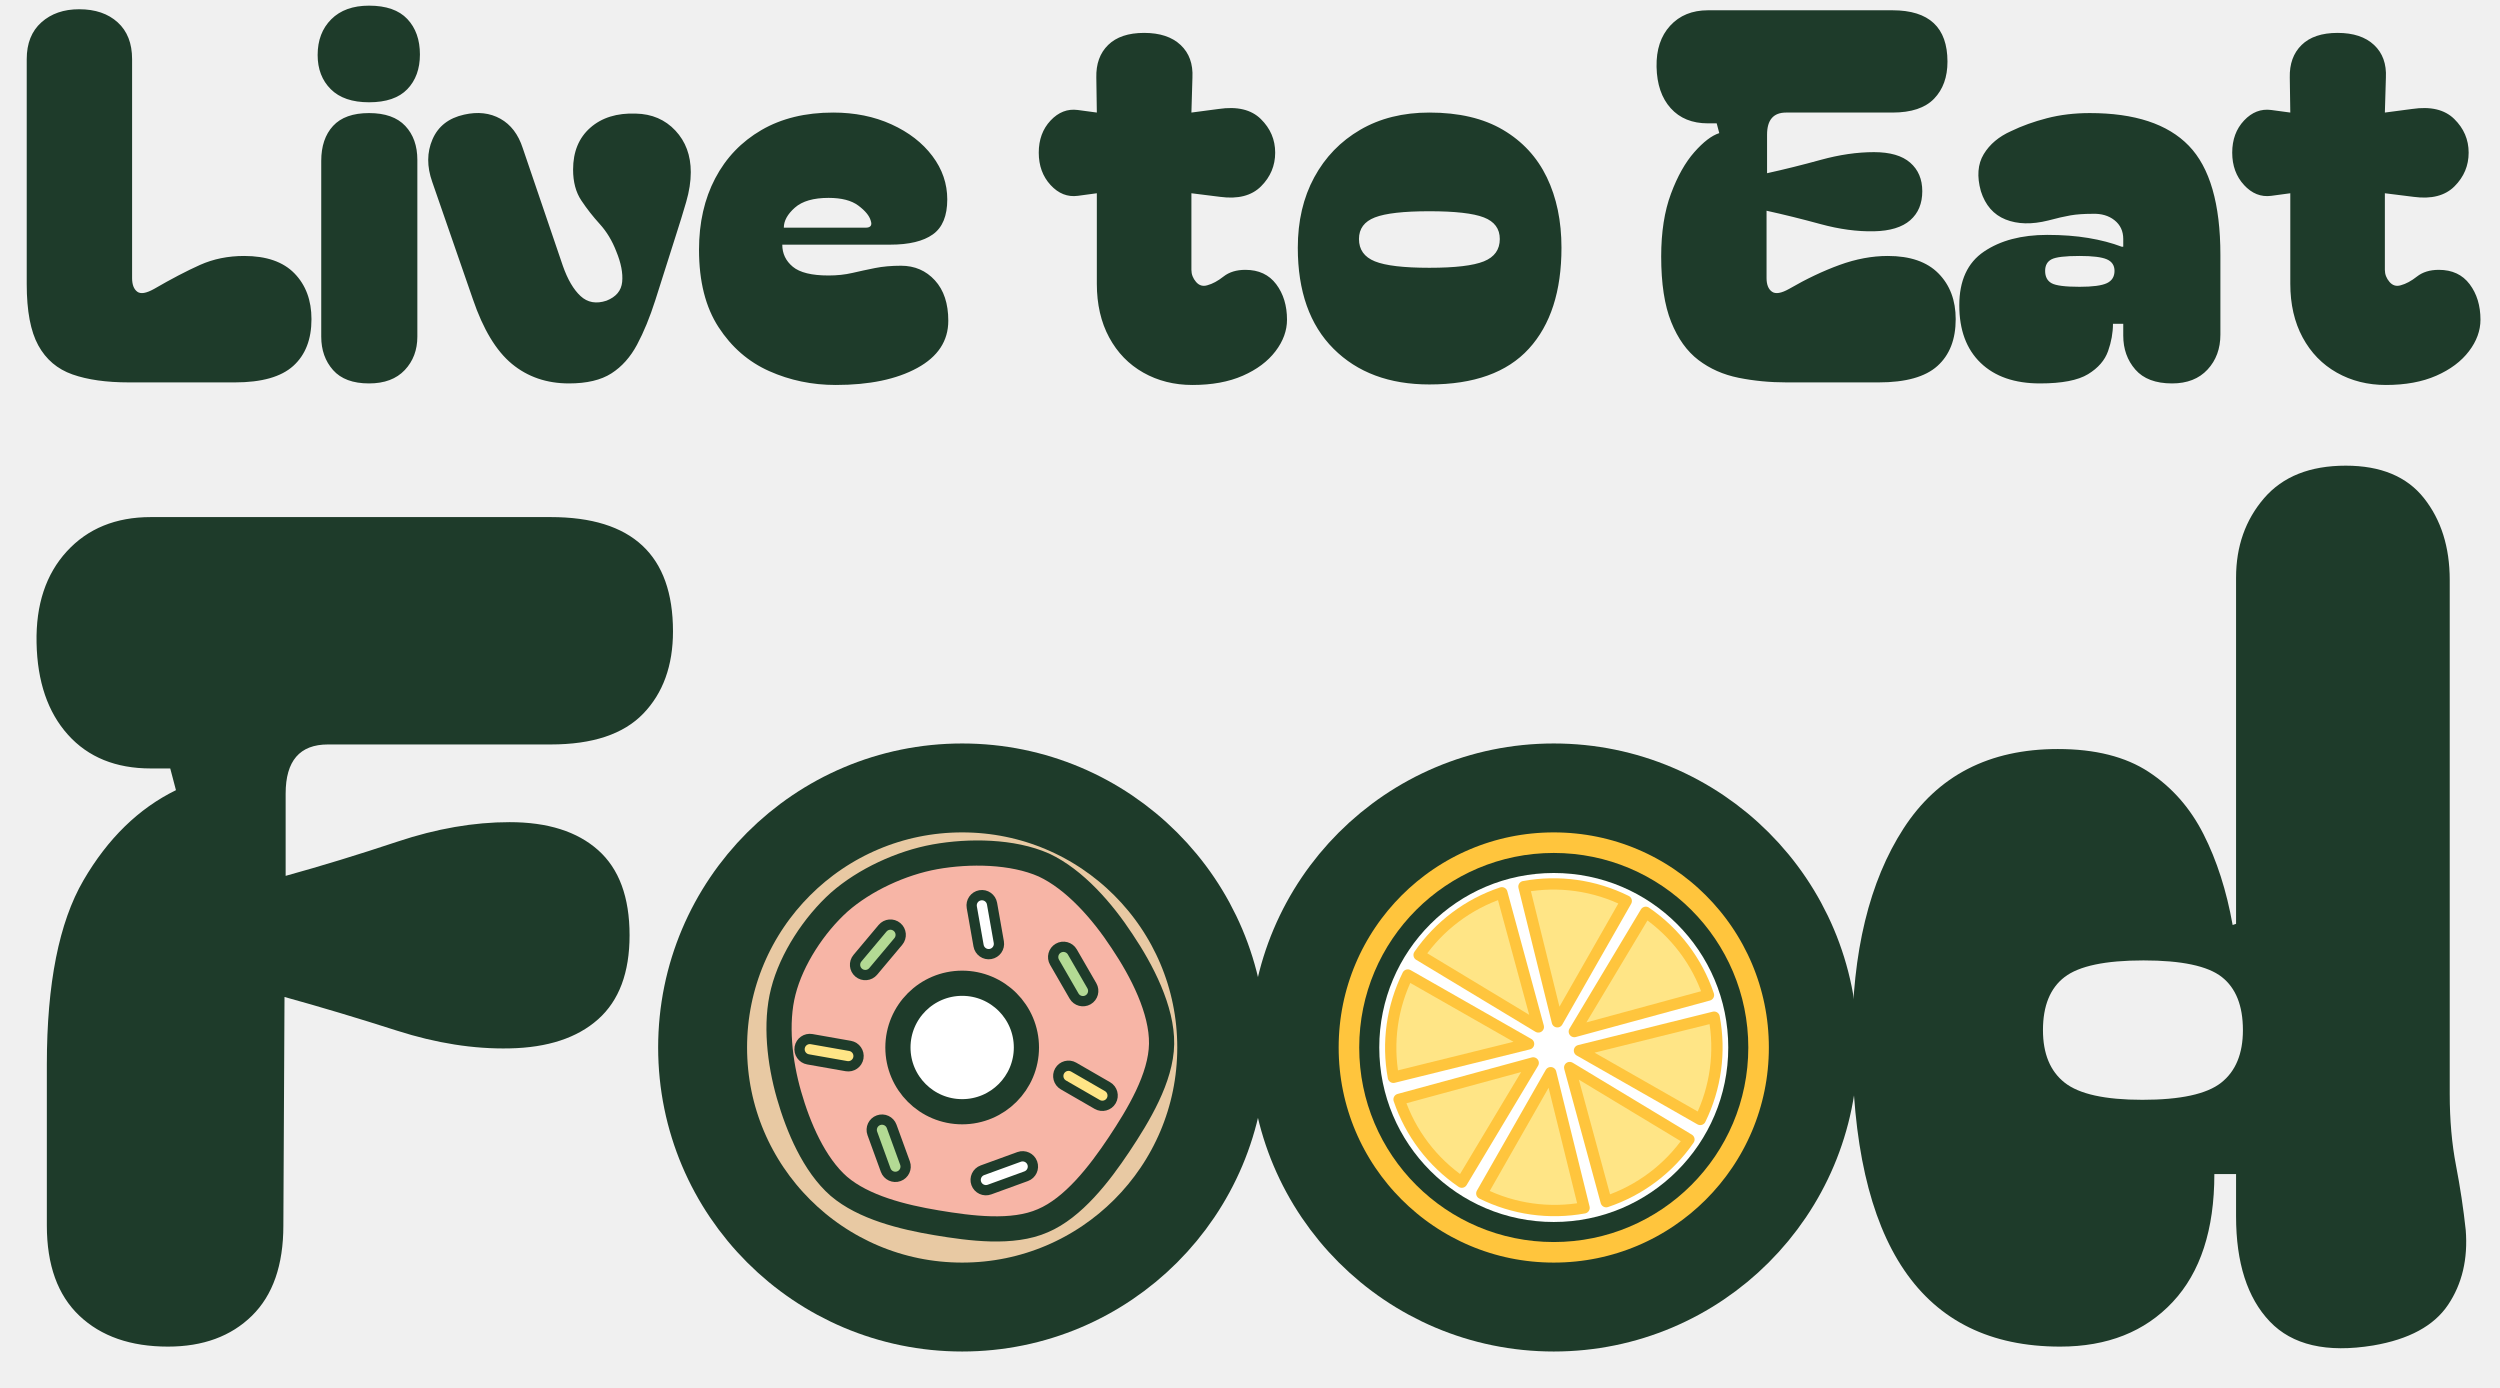
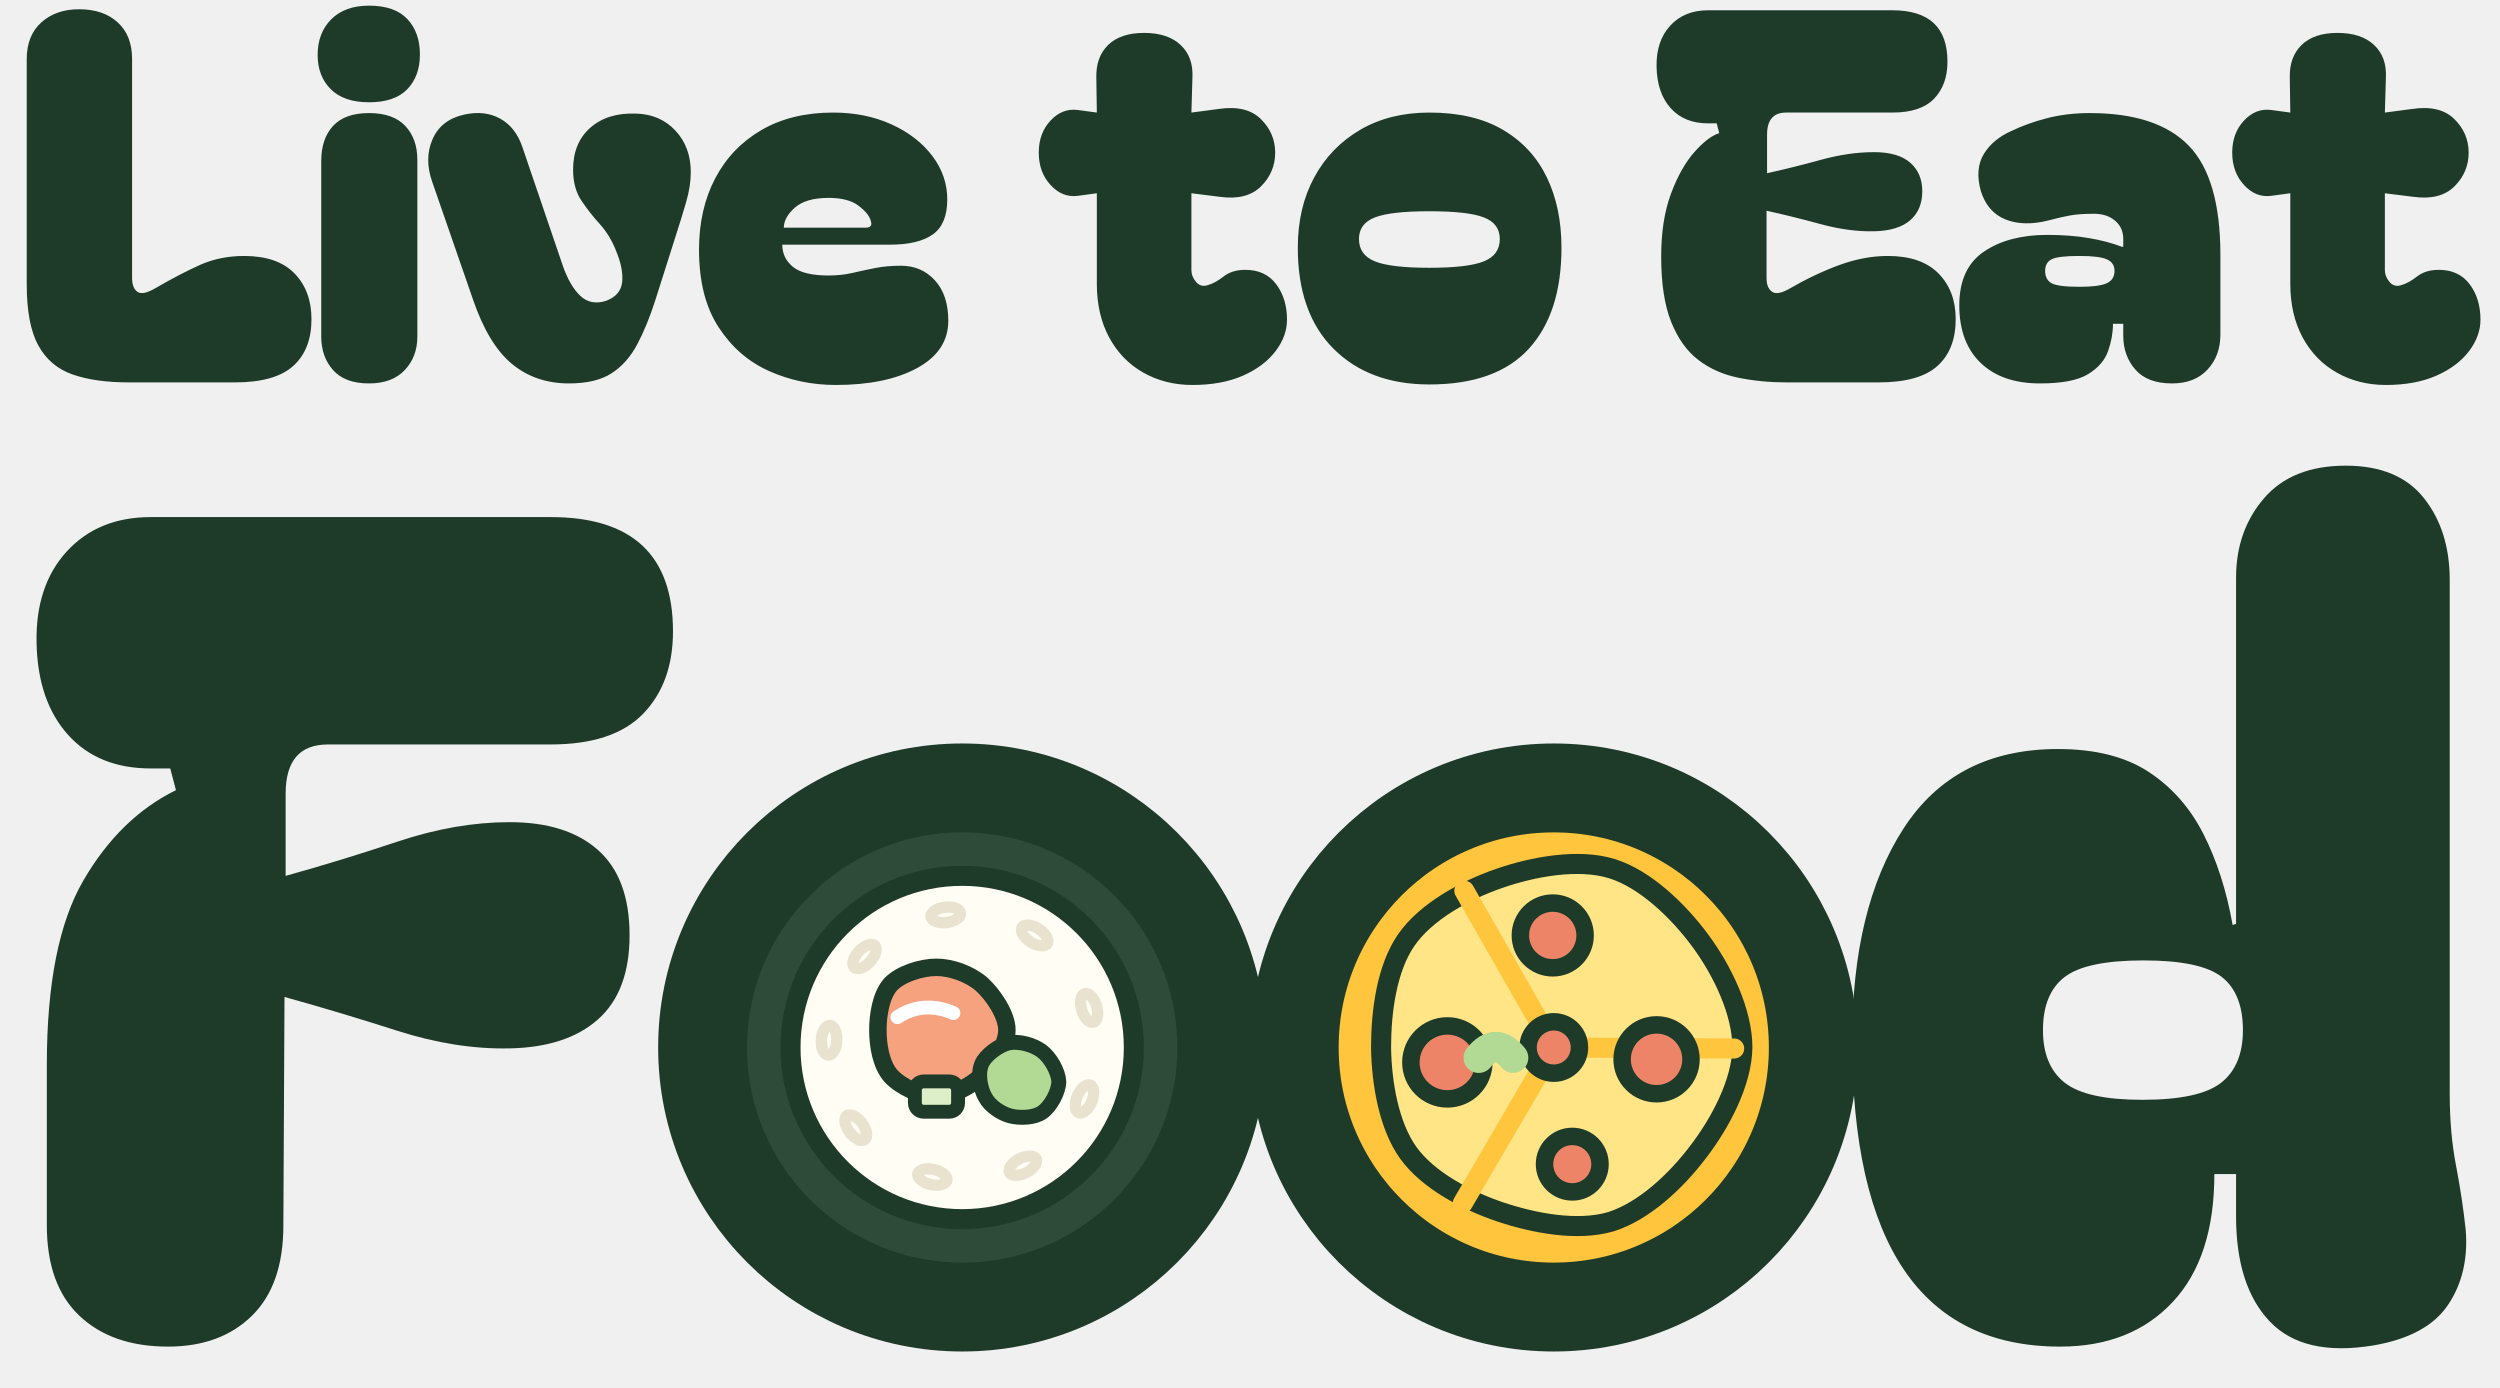
- <svg xmlns="http://www.w3.org/2000/svg" viewBox="-2.0 -2.0 486.4 270.0" role="img" aria-label="Live to Eat Food, the o’s in Food drawn as a donut and a lemon slice">
-   <circle cx="185.2" cy="201.8" r="50.5" fill="#E8C9A3" stroke="#1E3B2A" stroke-width="0.0" />
-   <path d="M224.0 201.1 C223.9 207.7 219.5 215.0 215.7 220.7 C211.9 226.4 206.8 233.0 200.9 235.5 C195.0 238.1 186.8 237.0 180.2 235.9 C173.6 234.8 166.0 232.9 161.2 228.8 C156.4 224.6 153.3 217.3 151.5 211.0 C149.7 204.7 148.8 197.1 150.4 190.9 C152.0 184.6 156.4 177.9 161.3 173.5 C166.2 169.2 173.3 165.9 179.9 164.7 C186.6 163.5 195.0 163.6 201.1 166.3 C207.1 169.1 212.5 175.3 216.3 181.1 C220.2 186.9 224.1 194.5 224.0 201.1Z" fill="#F7B5A6" stroke="#1E3B2A" stroke-width="4.9" stroke-linejoin="round" />
-   <circle cx="185.2" cy="201.8" r="12.5" fill="#FFFFFF" stroke="#1E3B2A" stroke-width="4.9" />
-   <rect x="203.4" y="207.2" width="11.6" height="4.0" rx="2.0" fill="#FFE586" stroke="#1E3B2A" stroke-width="2.0" transform="rotate(30 209.1 209.2)" />
-   <rect x="187.6" y="224.3" width="11.6" height="4.0" rx="2.0" fill="#FFFFFF" stroke="#1E3B2A" stroke-width="2.0" transform="rotate(-20 193.3 226.3)" />
-   <rect x="165.1" y="219.4" width="11.6" height="4.0" rx="2.0" fill="#B3DA94" stroke="#1E3B2A" stroke-width="2.0" transform="rotate(70 170.9 221.4)" />
-   <rect x="153.5" y="200.8" width="11.6" height="4.0" rx="2.0" fill="#FFE586" stroke="#1E3B2A" stroke-width="2.0" transform="rotate(10 159.3 202.8)" />
-   <rect x="163.0" y="180.8" width="11.6" height="4.0" rx="2.0" fill="#B3DA94" stroke="#1E3B2A" stroke-width="2.0" transform="rotate(-50 168.8 182.8)" />
-   <rect x="183.9" y="175.9" width="11.6" height="4.0" rx="2.0" fill="#FFFFFF" stroke="#1E3B2A" stroke-width="2.0" transform="rotate(80 189.7 177.9)" />
-   <rect x="201.0" y="185.5" width="11.6" height="4.0" rx="2.0" fill="#B3DA94" stroke="#1E3B2A" stroke-width="2.0" transform="rotate(60 206.8 187.5)" />
+ <svg xmlns="http://www.w3.org/2000/svg" viewBox="-2.0 -2.0 486.4 270.0" role="img" aria-label="Live to Eat Food, the o’s in Food drawn as a sushi roll and a pizza">
+   <circle cx="185.2" cy="201.8" r="50.5" fill="#2E4A38" stroke="#1E3B2A" stroke-width="0.0" />
+   <circle cx="185.2" cy="201.8" r="33.4" fill="#FFFDF4" stroke="#1E3B2A" stroke-width="3.9" />
+   <ellipse cx="209.0" cy="211.8" rx="2.9" ry="1.5" fill="none" stroke="#E8E2CF" stroke-width="2.2" transform="rotate(113 209.0 211.8)" />
+   <ellipse cx="197.0" cy="224.8" rx="2.9" ry="1.5" fill="none" stroke="#E8E2CF" stroke-width="2.2" transform="rotate(153 197.0 224.8)" />
+   <ellipse cx="179.4" cy="227.0" rx="2.9" ry="1.5" fill="none" stroke="#E8E2CF" stroke-width="2.2" transform="rotate(193 179.4 227.0)" />
+   <ellipse cx="164.5" cy="217.4" rx="2.9" ry="1.5" fill="none" stroke="#E8E2CF" stroke-width="2.2" transform="rotate(233 164.5 217.4)" />
+   <ellipse cx="159.3" cy="200.4" rx="2.9" ry="1.5" fill="none" stroke="#E8E2CF" stroke-width="2.2" transform="rotate(273 159.3 200.4)" />
+   <ellipse cx="166.2" cy="184.1" rx="2.9" ry="1.5" fill="none" stroke="#E8E2CF" stroke-width="2.2" transform="rotate(313 166.2 184.1)" />
+   <ellipse cx="182.0" cy="176.0" rx="2.9" ry="1.5" fill="none" stroke="#E8E2CF" stroke-width="2.2" transform="rotate(353 182.0 176.0)" />
+   <ellipse cx="199.3" cy="180.0" rx="2.9" ry="1.5" fill="none" stroke="#E8E2CF" stroke-width="2.2" transform="rotate(393 199.3 180.0)" />
+   <ellipse cx="209.9" cy="194.1" rx="2.9" ry="1.5" fill="none" stroke="#E8E2CF" stroke-width="2.2" transform="rotate(433 209.9 194.1)" />
+   <path d="M193.9 198.4 C193.9 201.4 191.3 205.1 189.0 207.3 C186.7 209.4 183.1 211.3 180.2 211.3 C177.2 211.3 173.2 209.4 171.3 207.3 C169.4 205.1 168.8 201.4 168.8 198.4 C168.8 195.5 169.4 191.6 171.3 189.5 C173.2 187.5 177.2 186.2 180.2 186.2 C183.1 186.2 186.7 187.5 189.0 189.5 C191.3 191.6 193.9 195.5 193.9 198.4Z" fill="#F6A27E" stroke="#1E3B2A" stroke-width="3.4" stroke-linejoin="round" />
+   <path d="M172.6 195.9 q5.0 -3.3 10.9 -0.8" fill="none" stroke="#FFFFFF" stroke-width="2.7" stroke-linecap="round" />
+   <path d="M204.0 208.4 C204.0 210.4 202.4 213.3 200.8 214.4 C199.3 215.5 196.4 215.6 194.5 215.1 C192.7 214.6 190.6 213.2 189.7 211.5 C188.7 209.8 188.2 206.8 189.0 205.0 C189.7 203.3 192.4 201.3 194.3 200.9 C196.3 200.5 199.1 201.3 200.7 202.5 C202.4 203.8 203.9 206.5 204.0 208.4Z" fill="#B3DA94" stroke="#1E3B2A" stroke-width="2.9" stroke-linejoin="round" />
+   <rect x="176.0" y="208.4" width="8.4" height="5.9" rx="1.7" fill="#DCEFC8" stroke="#1E3B2A" stroke-width="2.7" />
  <circle cx="185.2" cy="201.8" r="50.5" fill="none" stroke="#1E3B2A" stroke-width="17.3" />
  <circle cx="300.3" cy="201.8" r="50.5" fill="#FFC53D" stroke="#1E3B2A" stroke-width="0.0" />
-   <circle cx="300.3" cy="201.8" r="35.9" fill="#FFFFFF" stroke="#1E3B2A" stroke-width="3.9" />
-   <path d="M296.3 204.8 L282.4 228.0 A31.8 31.8 0 0 1 270.2 211.9 Z" fill="#FFE586" stroke="#FFC53D" stroke-width="2.2" stroke-linejoin="round" />
-   <path d="M295.4 201.1 L269.1 207.6 A31.8 31.8 0 0 1 271.9 187.7 Z" fill="#FFE586" stroke="#FFC53D" stroke-width="2.2" stroke-linejoin="round" />
-   <path d="M297.3 197.8 L274.1 183.8 A31.8 31.8 0 0 1 290.2 171.7 Z" fill="#FFE586" stroke="#FFC53D" stroke-width="2.2" stroke-linejoin="round" />
-   <path d="M301.0 196.8 L294.5 170.5 A31.8 31.8 0 0 1 314.4 173.3 Z" fill="#FFE586" stroke="#FFC53D" stroke-width="2.2" stroke-linejoin="round" />
-   <path d="M304.3 198.7 L318.2 175.5 A31.8 31.8 0 0 1 330.4 191.6 Z" fill="#FFE586" stroke="#FFC53D" stroke-width="2.2" stroke-linejoin="round" />
-   <path d="M305.3 202.4 L331.5 195.9 A31.8 31.8 0 0 1 328.8 215.8 Z" fill="#FFE586" stroke="#FFC53D" stroke-width="2.2" stroke-linejoin="round" />
-   <path d="M303.4 205.7 L326.6 219.7 A31.8 31.8 0 0 1 310.5 231.8 Z" fill="#FFE586" stroke="#FFC53D" stroke-width="2.2" stroke-linejoin="round" />
-   <path d="M299.7 206.7 L306.2 233.0 A31.8 31.8 0 0 1 286.3 230.2 Z" fill="#FFE586" stroke="#FFC53D" stroke-width="2.2" stroke-linejoin="round" />
+   <path d="M337.0 201.8 C336.9 208.6 332.7 216.5 328.4 222.1 C324.1 227.8 317.8 233.7 311.4 235.7 C304.9 237.6 296.5 236.0 289.9 233.8 C283.4 231.6 275.9 227.7 272.0 222.3 C268.2 217.0 266.8 208.7 266.7 201.8 C266.7 194.8 267.8 186.4 271.6 180.9 C275.4 175.4 283.0 171.2 289.7 168.9 C296.3 166.6 305.1 165.0 311.6 167.0 C318.1 169.0 324.6 175.3 328.8 181.0 C333.1 186.8 337.0 194.9 337.0 201.8Z" fill="#FFE586" stroke="#1E3B2A" stroke-width="3.9" stroke-linejoin="round" />
+   <path d="M300.3 201.8 L282.6 232.1" stroke="#FFC53D" stroke-width="3.9" stroke-linecap="round" />
+   <path d="M300.3 201.8 L282.9 171.3" stroke="#FFC53D" stroke-width="3.9" stroke-linecap="round" />
+   <path d="M300.3 201.8 L335.4 202.0" stroke="#FFC53D" stroke-width="3.9" stroke-linecap="round" />
+   <circle cx="279.6" cy="204.7" r="7.1" fill="#EE8467" stroke="#1E3B2A" stroke-width="3.4" />
+   <circle cx="300.1" cy="180.0" r="6.3" fill="#EE8467" stroke="#1E3B2A" stroke-width="3.4" />
+   <circle cx="320.3" cy="204.1" r="6.7" fill="#EE8467" stroke="#1E3B2A" stroke-width="3.4" />
+   <circle cx="303.9" cy="224.5" r="5.4" fill="#EE8467" stroke="#1E3B2A" stroke-width="3.4" />
+   <circle cx="300.3" cy="201.8" r="5.0" fill="#EE8467" stroke="#1E3B2A" stroke-width="3.4" />
+   <path d="M285.7 203.8 q3.3 -4.2 6.7 0" fill="none" stroke="#B3DA94" stroke-width="5.9" stroke-linecap="round" />
  <circle cx="300.3" cy="201.8" r="50.5" fill="none" stroke="#1E3B2A" stroke-width="17.3" />
  <g fill="#1E3B2A">
    <path d="M3.2 9.5Q3.2 4.9 6.05 2.35Q8.9 -0.2 13.4 -0.2Q18.1 -0.2 20.9 2.35Q23.7 4.9 23.7 9.5V52.1Q23.7 54 24.7 54.75Q25.7 55.5 28.0 54.2Q33.0 51.3 36.9 49.55Q40.8 47.8 45.5 47.8Q52.0 47.8 55.3 51.2Q58.6 54.6 58.6 60.1Q58.6 66.0 55.05 69.2Q51.5 72.4 43.7 72.4H23.1Q16.5 72.4 12.1 70.85Q7.7 69.3 5.45 65.2Q3.2 61.1 3.2 53.3ZM59.8 8.7Q59.8 4.4 62.45 1.75Q65.1 -0.9 69.8 -0.9Q74.8 -0.9 77.25 1.7Q79.7 4.3 79.7 8.6Q79.7 12.8 77.25 15.35Q74.8 17.9 69.8 17.9Q64.9 17.9 62.35 15.35Q59.8 12.8 59.8 8.7ZM69.8 72.6Q65.1 72.6 62.8 70.0Q60.5 67.4 60.5 63.5V29.3Q60.5 25 62.8 22.5Q65.1 20 69.8 20Q74.5 20 76.85 22.5Q79.2 25 79.2 29.1V63.5Q79.2 67.4 76.75 70.0Q74.3 72.6 69.8 72.6ZM108.7 72.6Q102.2 72.6 97.6 68.8Q93.0 65.0 90.0 56.2L82.1 33.4Q80.5 28.9 82.15 25.1Q83.8 21.3 88.3 20.3Q92.3 19.4 95.35 21.1Q98.4 22.8 99.7 26.8L107.5 49.7Q108.9 53.7 110.95 55.6Q113.0 57.5 116.0 56.5Q118.8 55.4 119.05 52.85Q119.3 50.3 117.9 46.9Q116.7 43.8 114.7 41.6Q112.7 39.4 111.1 37Q109.5 34.6 109.5 31Q109.5 25.8 112.85 22.85Q116.2 19.9 121.7 20.1Q126.4 20.2 129.4 23.4Q132.4 26.6 132.4 31.5Q132.4 34.2 131.5 37.3Q130.6 40.4 129.5 43.8L125.5 56.4Q123.9 61.4 121.95 65.05Q120.0 68.7 116.95 70.65Q113.9 72.6 108.7 72.6ZM134.0 46.6Q134.0 38.7 137.15 32.7Q140.3 26.7 146.15 23.3Q152.0 19.9 160.1 19.9Q166.4 19.9 171.45 22.2Q176.5 24.5 179.4 28.35Q182.3 32.2 182.3 36.8Q182.3 41.6 179.5 43.6Q176.7 45.6 171.2 45.6H150.2Q150.2 48.2 152.25 49.9Q154.3 51.6 159.2 51.6Q161.7 51.6 163.85 51.1Q166.0 50.6 168.25 50.15Q170.5 49.7 173.3 49.7Q177.3 49.7 179.9 52.55Q182.5 55.4 182.5 60.4Q182.5 66.3 176.45 69.6Q170.4 72.9 160.6 72.9Q153.7 72.9 147.65 70.2Q141.6 67.5 137.8 61.65Q134.0 55.8 134.0 46.6ZM166.4 42.3Q167.9 42.3 167.4 40.9Q167.0 39.5 165.0 38Q163.0 36.5 159.2 36.5Q154.8 36.5 152.65 38.4Q150.5 40.3 150.5 42.3ZM230.0 72.9Q224.7 72.9 220.45 70.5Q216.2 68.1 213.8 63.65Q211.4 59.2 211.4 53.2V35.6L207.7 36.1Q204.7 36.5 202.4 34Q200.1 31.5 200.1 27.7Q200.1 23.9 202.4 21.45Q204.7 19 207.7 19.4L211.4 19.9L211.3 13.1Q211.2 9.1 213.6 6.75Q216 4.4 220.6 4.4Q225.2 4.4 227.7 6.75Q230.2 9.1 230.0 13.1L229.8 19.9L235.1 19.2Q240.5 18.4 243.3 21.15Q246.1 23.9 246.1 27.7Q246.1 31.5 243.35 34.25Q240.6 37 235.4 36.3L229.8 35.6V50.5Q229.8 51.8 230.7 52.85Q231.6 53.9 232.9 53.5Q234.4 53.1 236.05 51.8Q237.7 50.5 240.3 50.5Q244.2 50.5 246.3 53.3Q248.4 56.1 248.4 60.2Q248.4 63.4 246.15 66.35Q243.9 69.3 239.8 71.1Q235.7 72.9 230.0 72.9ZM276.1 72.8Q264.4 72.8 257.45 65.85Q250.5 58.9 250.5 46.2Q250.5 38.4 253.7 32.5Q256.9 26.6 262.65 23.25Q268.4 19.9 276.1 19.9Q284.7 19.9 290.4 23.25Q296.1 26.6 298.95 32.5Q301.8 38.4 301.8 46.2Q301.8 58.9 295.45 65.85Q289.1 72.8 276.1 72.8ZM262.4 44.5Q262.4 47.6 265.5 48.85Q268.6 50.1 276.1 50.1Q283.6 50.1 286.7 48.85Q289.8 47.6 289.8 44.5Q289.8 41.5 286.7 40.3Q283.6 39.1 276.1 39.1Q268.6 39.1 265.5 40.3Q262.4 41.5 262.4 44.5ZM345.6 72.4Q340.7 72.4 336.25 71.5Q331.8 70.6 328.45 68.05Q325.1 65.5 323.15 60.65Q321.2 55.8 321.2 47.9Q321.2 40.8 323.1 35.7Q325.0 30.6 327.65 27.6Q330.3 24.6 332.5 23.9L332.0 22H330.3Q325.7 22 323.05 19.05Q320.4 16.1 320.3 11Q320.2 6 322.95 3Q325.7 -1.4210854715202004e-14 330.3 -1.4210854715202004e-14H366.2Q376.9 -1.4210854715202004e-14 376.9 10Q376.9 14.5 374.3 17.2Q371.7 19.9 366.2 19.9H345.5Q341.8 19.9 341.8 24.2V31.7Q346.8 30.6 352.25 29.1Q357.7 27.6 362.6 27.6Q367.3 27.6 369.65 29.65Q372.0 31.7 372.0 35.2Q372.0 38.8 369.65 40.85Q367.3 42.9 362.6 43Q357.7 43.1 352.2 41.6Q346.7 40.1 341.7 39V52.1Q341.7 54 342.75 54.75Q343.8 55.5 346.1 54.2Q351.1 51.3 355.9 49.55Q360.7 47.8 365.3 47.8Q371.8 47.8 375.15 51.2Q378.5 54.6 378.5 60.1Q378.5 66.0 374.95 69.2Q371.4 72.4 363.5 72.4ZM394.9 72.6Q387.5 72.6 383.35 68.6Q379.2 64.6 379.2 57.4Q379.2 50.2 384.0 46.95Q388.8 43.7 396.3 43.7Q400.7 43.7 404.3 44.3Q407.9 44.9 410.8 46H411.1V44.5Q411.1 42.2 409.4 40.85Q407.7 39.5 405.1 39.6Q402.6 39.6 400.85 39.9Q399.1 40.2 396.5 40.9Q391.7 42.1 388.2 40.7Q384.7 39.3 383.4 35.2Q382.2 30.9 383.95 28Q385.7 25.1 389.3 23.5Q392.4 22 396.25 21Q400.1 20 404.6 20Q417.7 20 423.85 26.35Q430.0 32.7 430.0 47.6V63.1Q430.0 67.2 427.5 69.9Q425.0 72.6 420.6 72.6Q415.8 72.6 413.45 69.9Q411.1 67.2 411.1 63.3V61H409.1Q409.1 63.6 408.15 66.3Q407.2 69.0 404.25 70.8Q401.3 72.6 394.9 72.6ZM395.9 50.7Q395.9 52.4 397.15 53.1Q398.4 53.8 402.6 53.8Q406.4 53.8 407.9 53.1Q409.4 52.4 409.4 50.7Q409.4 49.1 407.9 48.45Q406.4 47.8 402.6 47.8Q398.4 47.8 397.15 48.45Q395.9 49.1 395.9 50.7ZM462.2 72.9Q456.9 72.9 452.65 70.5Q448.4 68.1 446.0 63.65Q443.6 59.2 443.6 53.2V35.6L439.9 36.1Q436.9 36.5 434.6 34Q432.3 31.5 432.3 27.7Q432.3 23.9 434.6 21.45Q436.9 19 439.9 19.4L443.6 19.9L443.5 13.1Q443.4 9.1 445.8 6.75Q448.2 4.4 452.8 4.4Q457.4 4.4 459.9 6.75Q462.4 9.1 462.2 13.1L462.0 19.9L467.3 19.2Q472.7 18.4 475.5 21.15Q478.3 23.9 478.3 27.7Q478.3 31.5 475.55 34.25Q472.8 37 467.6 36.3L462.0 35.6V50.5Q462.0 51.8 462.9 52.85Q463.8 53.9 465.1 53.5Q466.6 53.1 468.25 51.8Q469.9 50.5 472.5 50.5Q476.4 50.5 478.5 53.3Q480.6 56.1 480.6 60.2Q480.6 63.4 478.35 66.35Q476.1 69.3 472.0 71.1Q467.9 72.9 462.2 72.9Z" />
    <path d="M30.678 259.996Q19.785 259.996 13.449 253.994Q7.114 247.992 7.114 236.432V205.087Q7.114 181.523 14.227 169.296Q21.341 157.07 32.234 151.734L31.123 147.511H27.343Q17.117 147.511 11.226 140.953Q5.335 134.395 5.113 123.057Q4.891 111.942 11.004 105.273Q17.117 98.604 27.343 98.604H105.15Q128.936 98.604 128.936 120.834Q128.936 130.838 123.156 136.84Q117.377 142.842 105.15 142.842H61.801Q53.575 142.842 53.575 152.401V168.407Q64.024 165.517 75.361 161.738Q86.699 157.959 97.147 157.959Q108.262 157.959 114.375 163.405Q120.489 168.852 120.489 179.967Q120.489 190.86 114.375 196.306Q108.262 201.753 97.147 201.975Q86.699 202.197 75.25 198.529Q63.801 194.861 53.353 191.971L53.131 236.432Q53.131 247.992 47.017 253.994Q40.904 259.996 30.678 259.996ZM398.814 259.996Q358.354 259.996 358.354 200.419Q358.354 174.632 368.358 159.182Q378.362 143.731 398.369 143.731Q409.262 143.731 416.042 148.178Q422.822 152.624 426.713 160.293Q430.603 167.963 432.382 177.966L433.048 177.744V110.386Q433.048 101.271 438.495 94.936Q443.941 88.6 454.39 88.6Q464.616 88.6 469.618 94.936Q474.619 101.271 474.619 110.83V210.867Q474.619 218.426 475.842 224.761Q477.065 231.097 477.732 237.321Q478.399 245.769 474.286 251.882Q470.173 257.996 459.725 259.774Q446.164 261.997 439.606 255.106Q433.048 248.214 433.048 234.654V226.429H428.825Q428.825 242.657 420.711 251.327Q412.596 259.996 398.814 259.996ZM395.479 198.418Q395.479 205.31 399.703 208.644Q403.927 211.979 414.82 211.979Q425.935 211.979 430.159 208.644Q434.382 205.31 434.382 198.418Q434.382 191.305 430.27 188.081Q426.157 184.858 415.042 184.858Q403.927 184.858 399.703 188.081Q395.479 191.305 395.479 198.418Z" />
  </g>
</svg>
